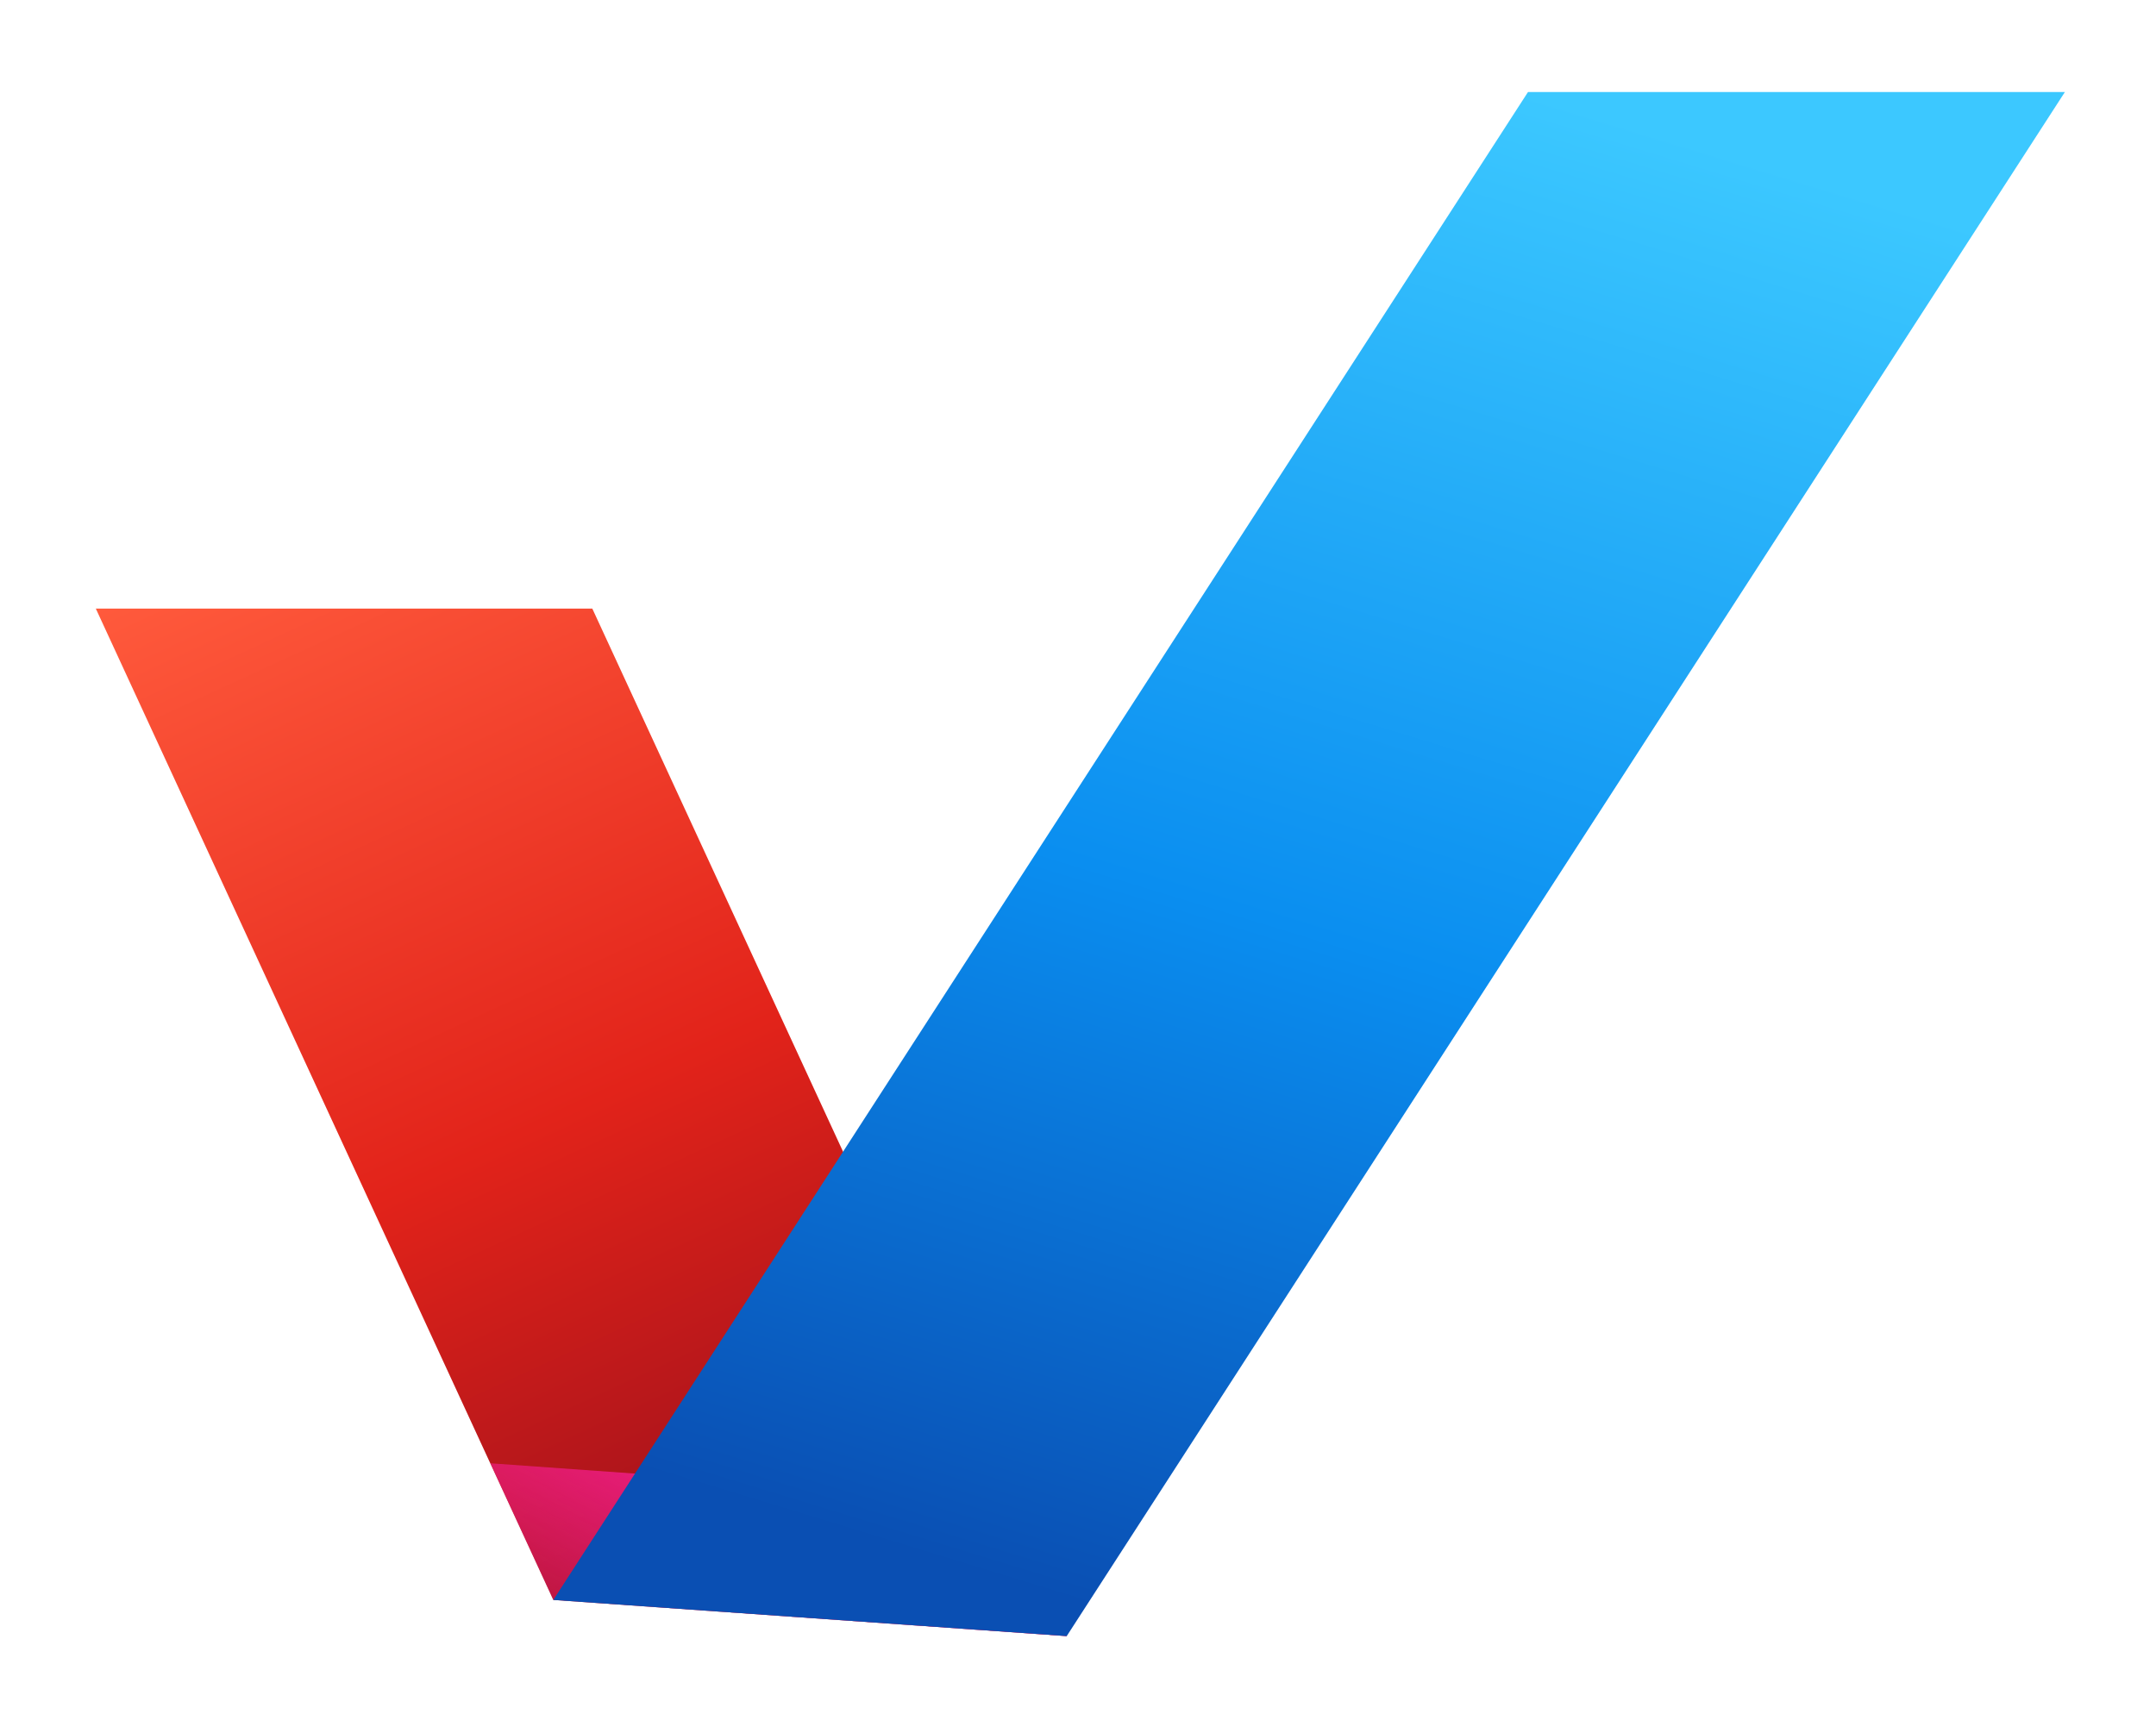
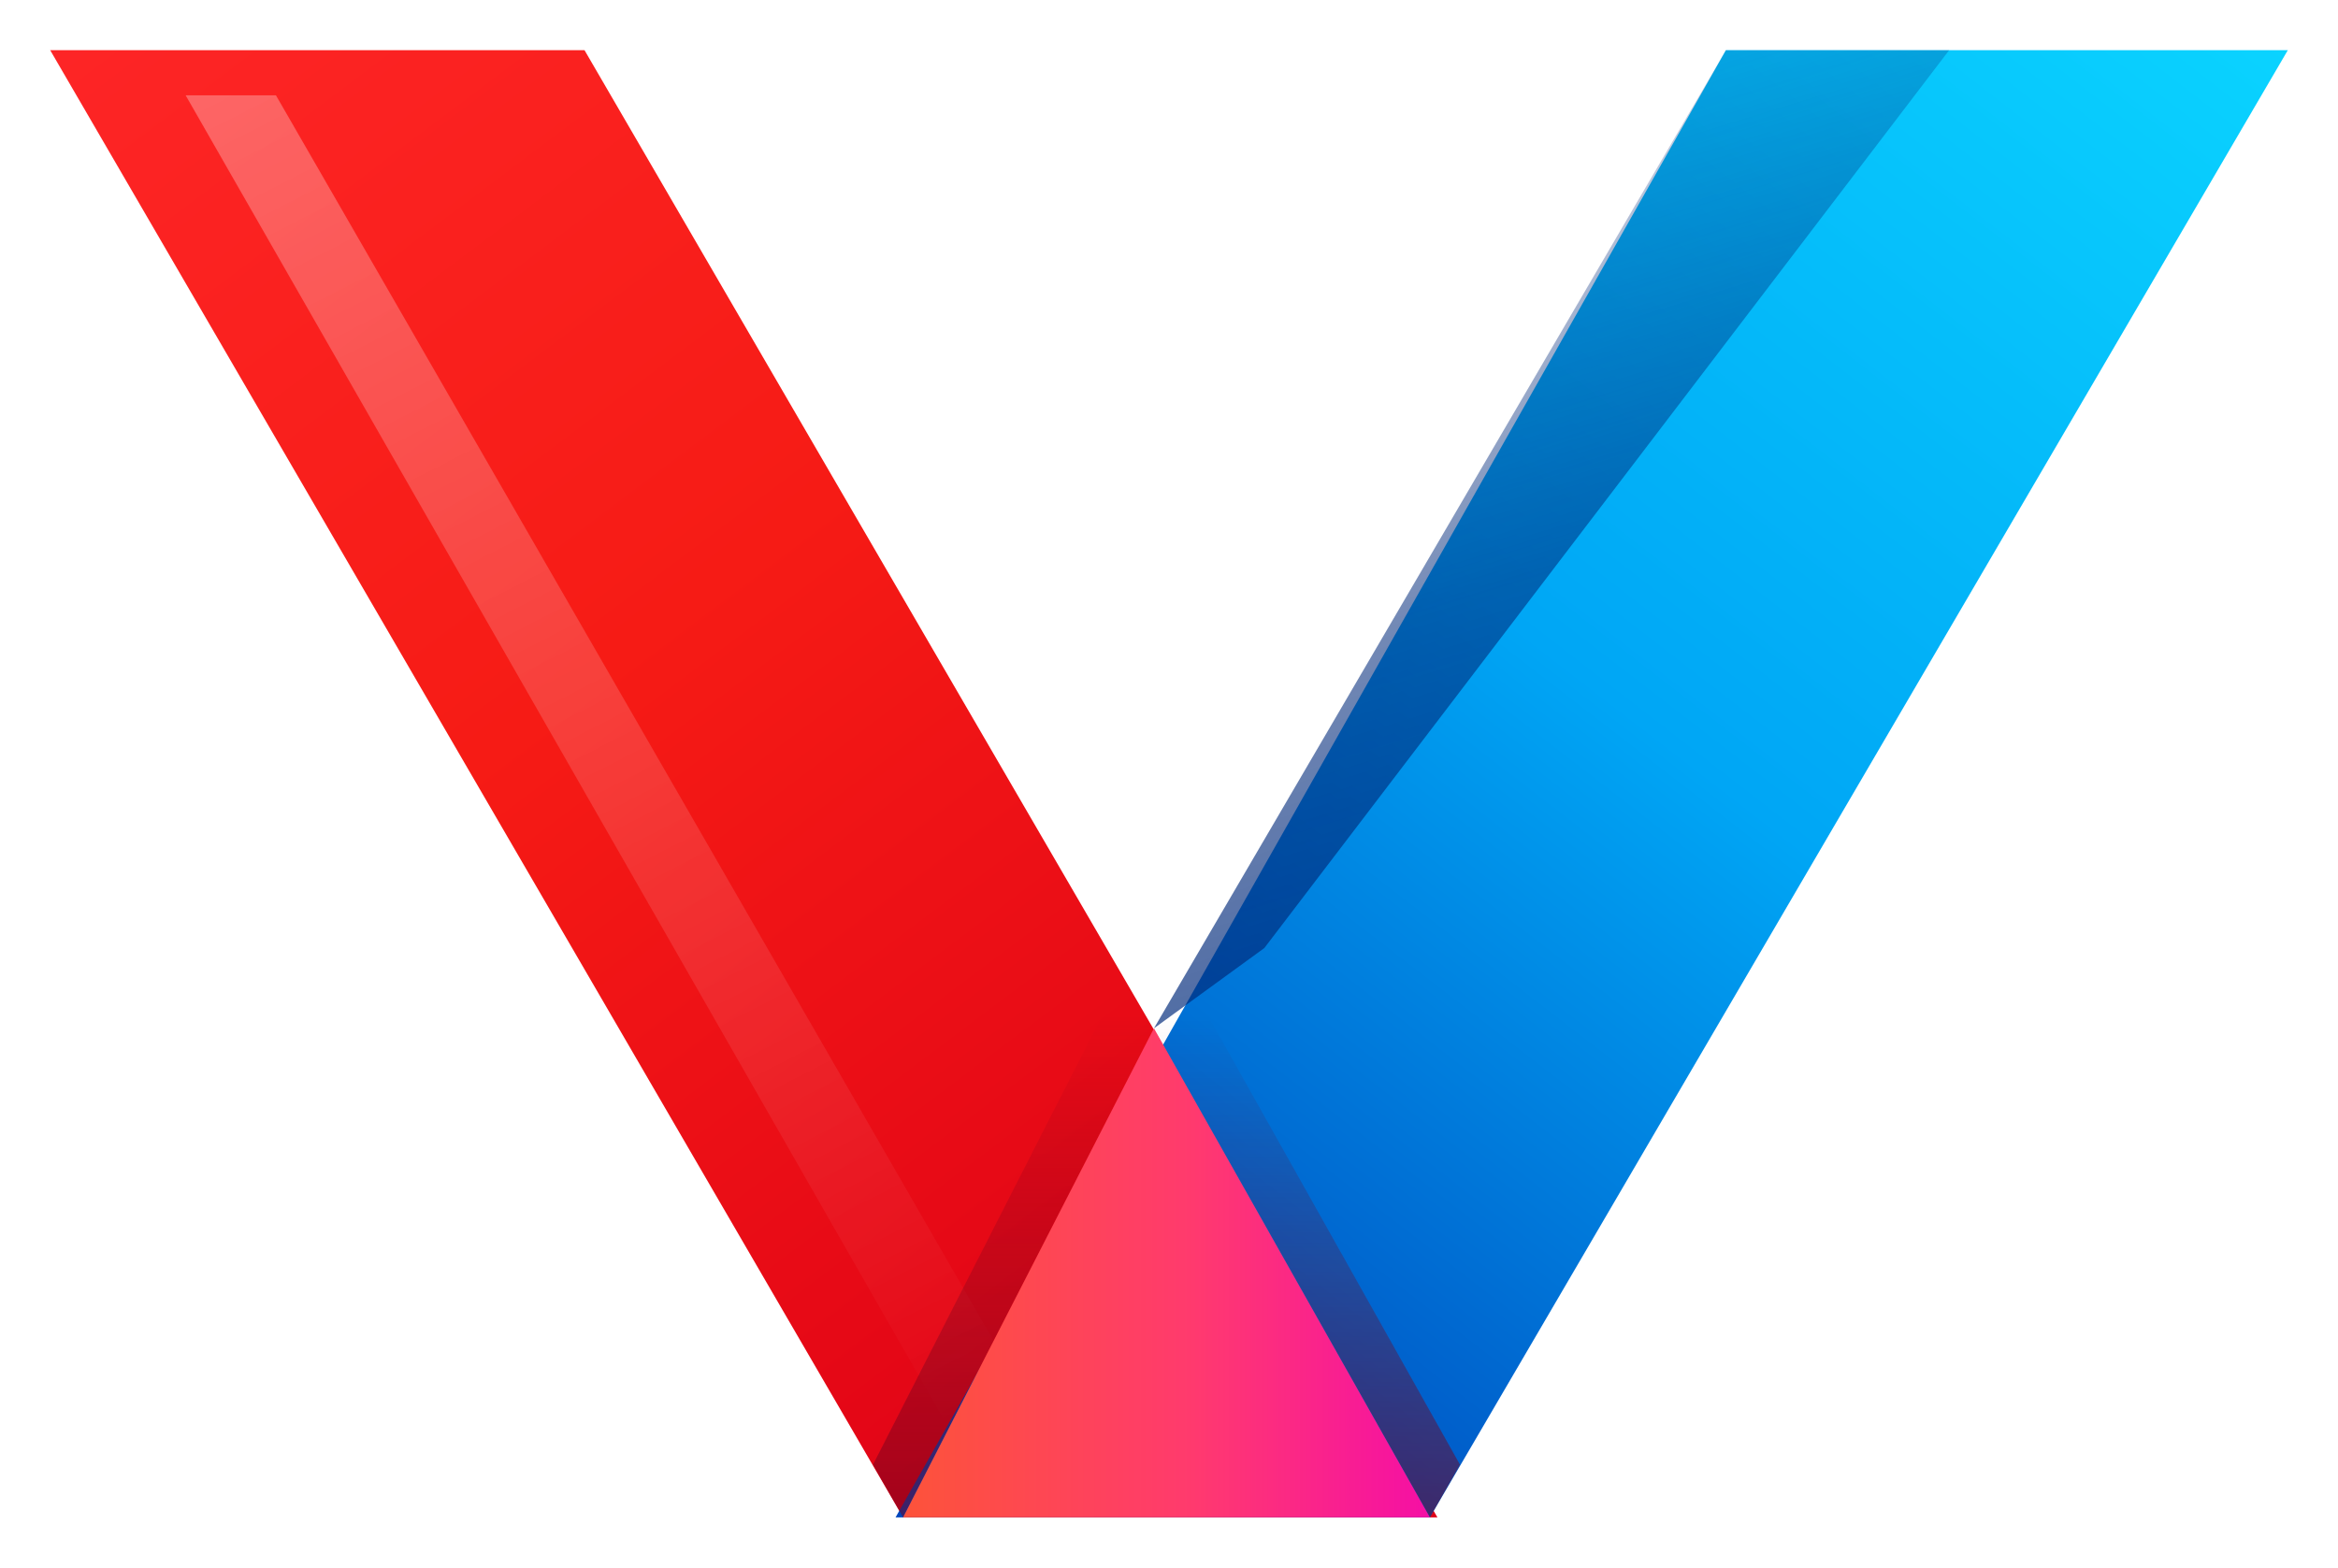
- <svg xmlns="http://www.w3.org/2000/svg" viewBox="9.0 14.6 45.9 36.9" role="img" aria-label="CrizaVoise">
+ <svg xmlns="http://www.w3.org/2000/svg" viewBox="-20 -20 932 625" role="img" aria-label="CrizaVoise">
  <defs>
-     <linearGradient id="yr" gradientUnits="userSpaceOnUse" x1="11.04" y1="27.56" x2="20.78" y2="48.67">
-       <stop offset="0" stop-color="#ff5a3c" />
-       <stop offset="0.6" stop-color="#e2231a" />
-       <stop offset="1" stop-color="#a5121b" />
+     <linearGradient id="yL" gradientUnits="userSpaceOnUse" x1="0" y1="0" x2="440" y2="585">
+       <stop offset="0" stop-color="#fd2526" />
+       <stop offset="0.45" stop-color="#f61b15" />
+       <stop offset="1" stop-color="#de0017" />
    </linearGradient>
-     <linearGradient id="yb" gradientUnits="userSpaceOnUse" x1="41.53" y1="16.56" x2="31.71" y2="48.67">
-       <stop offset="0" stop-color="#3cc8ff" />
-       <stop offset="0.55" stop-color="#0a8ef0" />
-       <stop offset="1" stop-color="#0a4fb3" />
+     <linearGradient id="yR" gradientUnits="userSpaceOnUse" x1="892" y1="0" x2="440" y2="585">
+       <stop offset="0" stop-color="#0ad3ff" />
+       <stop offset="0.5" stop-color="#00a6f5" />
+       <stop offset="1" stop-color="#0046bc" />
    </linearGradient>
-     <linearGradient id="ys" gradientUnits="userSpaceOnUse" x1="31.71" y1="49.44" x2="28.51" y2="55.44">
-       <stop offset="0" stop-color="#f51e91" stop-opacity="0.95" />
-       <stop offset="1" stop-color="#f51e91" stop-opacity="0" />
+     <linearGradient id="yK" gradientUnits="userSpaceOnUse" x1="340" y1="0" x2="520" y2="585">
+       <stop offset="0" stop-color="#00297a" stop-opacity="0" />
+       <stop offset="0.45" stop-color="#00297a" stop-opacity="0.55" />
+       <stop offset="1" stop-color="#00297a" stop-opacity="0.9" />
+     </linearGradient>
+     <linearGradient id="yC" gradientUnits="userSpaceOnUse" x1="340" y1="585" x2="550" y2="585">
+       <stop offset="0" stop-color="#fd533a" />
+       <stop offset="0.55" stop-color="#ff3a6e" />
+       <stop offset="1" stop-color="#f50fa5" />
+     </linearGradient>
+     <linearGradient id="yS" gradientUnits="userSpaceOnUse" x1="0" y1="0" x2="300" y2="585">
+       <stop offset="0" stop-color="#ffffff" stop-opacity="0.32" />
+       <stop offset="1" stop-color="#ffffff" stop-opacity="0" />
+     </linearGradient>
+     <linearGradient id="yD" gradientUnits="userSpaceOnUse" x1="0" y1="385" x2="0" y2="585">
+       <stop offset="0" stop-color="#70021f" stop-opacity="0" />
+       <stop offset="1" stop-color="#70021f" stop-opacity="0.55" />
    </linearGradient>
  </defs>
-   <path d="M11.04 27.56L21.61 27.56L31.71 49.44L20.78 48.67Z" fill="url(#yr)" />
-   <path d="M31.71 49.44L20.78 48.67L19.44 45.76L30.37 46.54Z" fill="url(#ys)" />
-   <path d="M31.71 49.44L52.96 16.56L41.53 16.56L20.78 48.67Z" fill="url(#yb)" />
+   <path d="M340 585L553 585L213 0L0 0Z" fill="url(#yL)" />
+   <path d="M370 570L408 570L90 18L54 18Z" fill="url(#yS)" />
+   <path d="M337 585L550 585L892 0L668 0Z" fill="url(#yR)" />
+   <path d="M440 390L668 0L757 0L484 358Z" fill="url(#yK)" />
+   <path d="M440 390L340 585L328 564L428 368Z" fill="url(#yD)" />
+   <path d="M440 390L550 585L562 564L452 368Z" fill="url(#yD)" />
+   <path d="M340 585L550 585L440 390Z" fill="url(#yC)" />
</svg>
